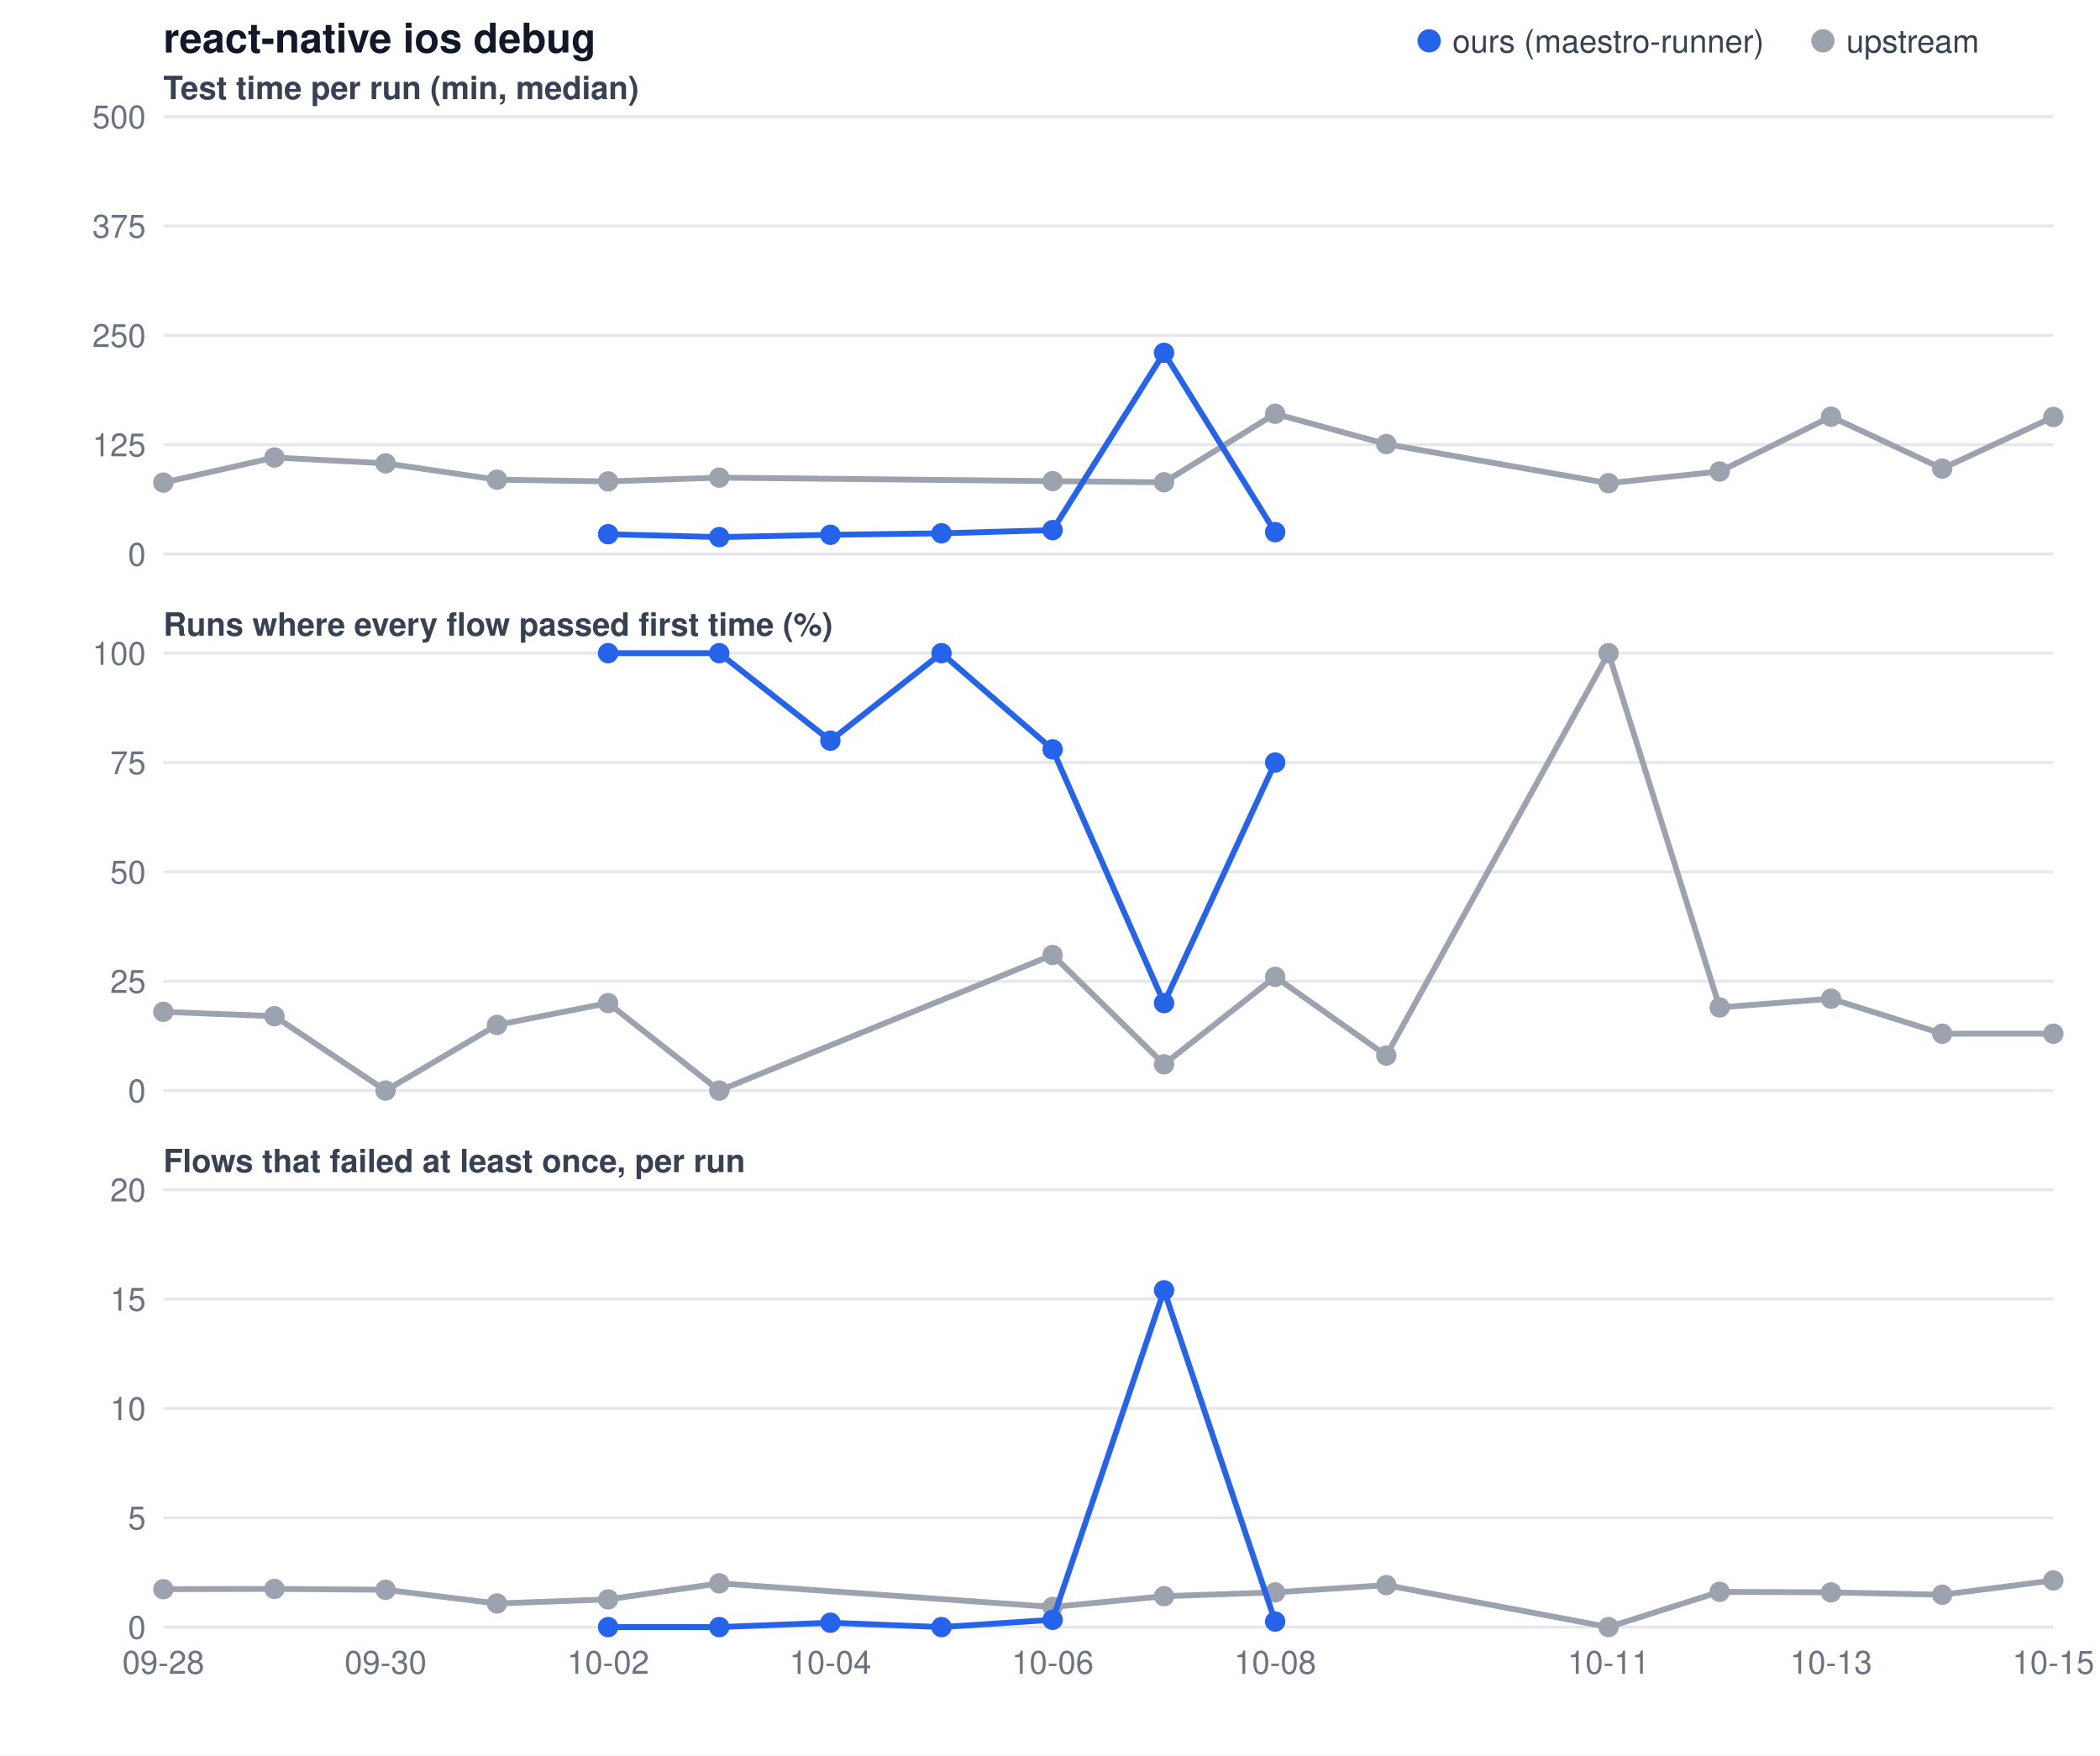
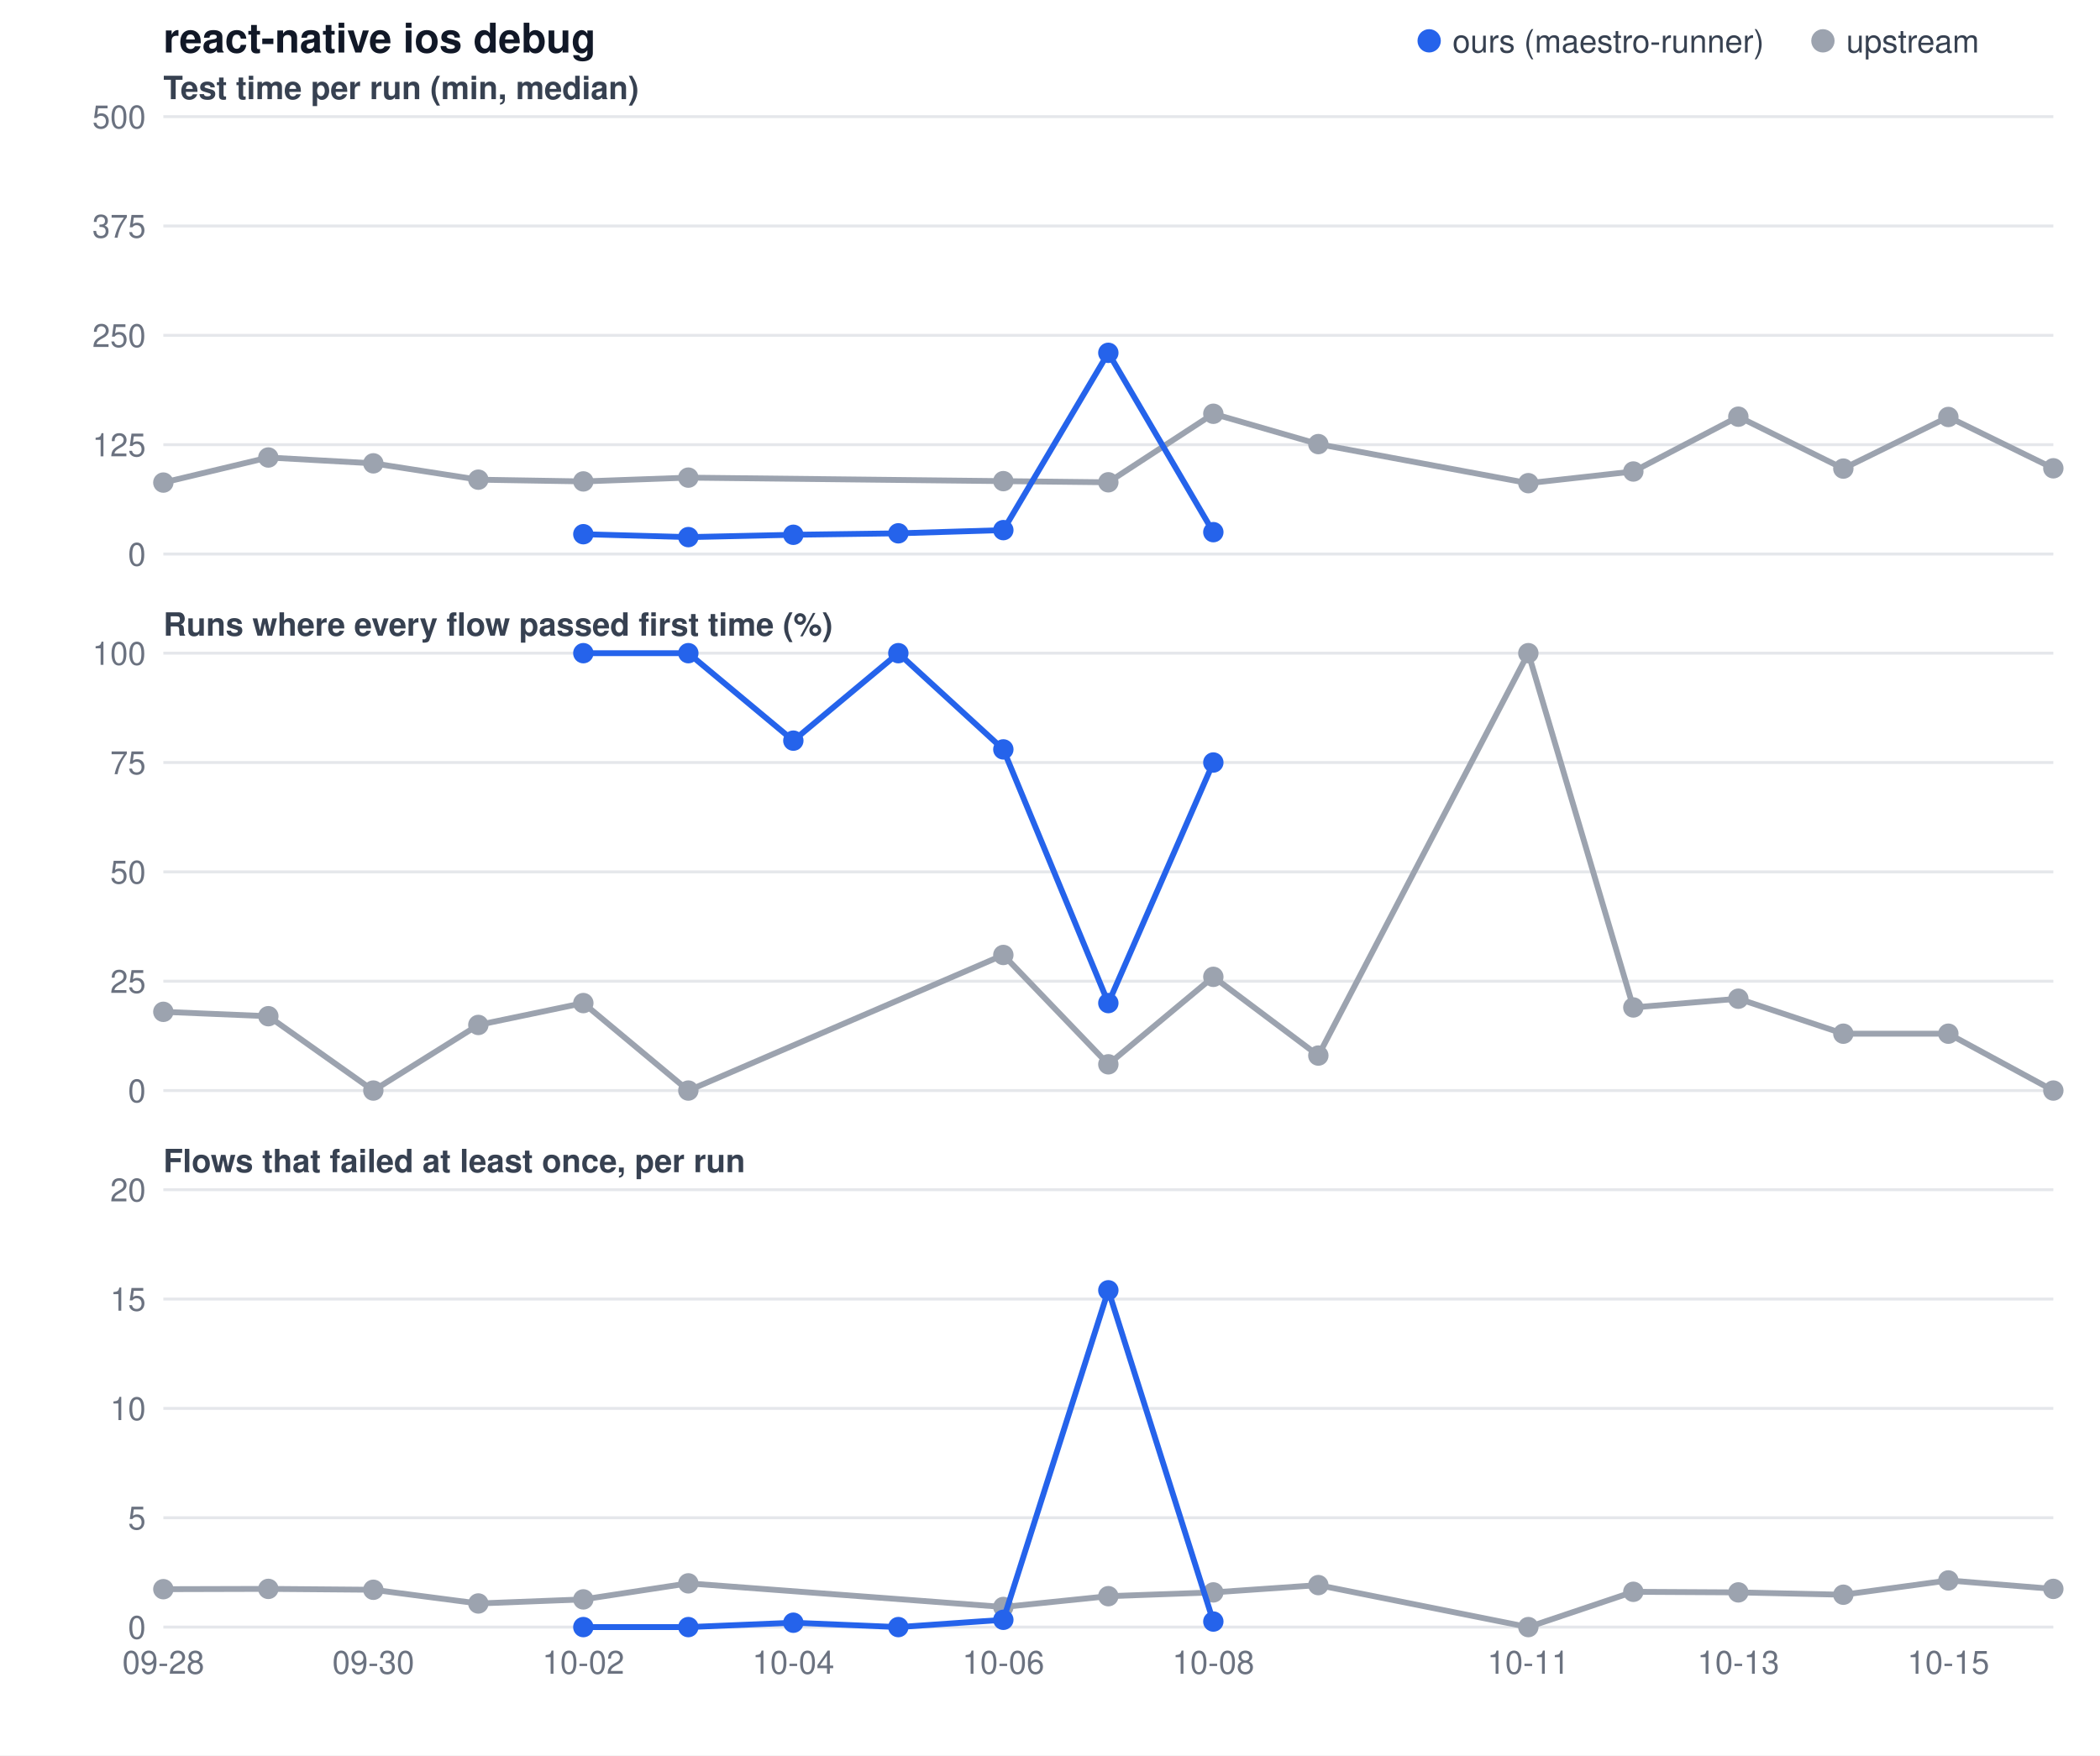
<svg xmlns="http://www.w3.org/2000/svg" width="720" height="602" font-family="-apple-system,Segoe UI,Helvetica,Arial,sans-serif" font-size="11">
  <rect width="100%" height="100%" fill="#ffffff" />
  <text x="56" y="18" font-size="14" font-weight="600" fill="#111827">react-native ios debug</text>
  <circle cx="490" cy="14" r="4" fill="#2563eb" />
  <text x="498" y="18" fill="#374151">ours (maestro-runner)</text>
  <circle cx="625" cy="14" r="4" fill="#9ca3af" />
  <text x="633" y="18" fill="#374151">upstream</text>
  <text x="56" y="34" fill="#374151" font-weight="600">Test time per run (min, median)</text>
  <line x1="56" x2="704" y1="190.0" y2="190.0" stroke="#e5e7eb" />
  <text x="50" y="194.0" text-anchor="end" fill="#6b7280">0</text>
  <line x1="56" x2="704" y1="152.5" y2="152.5" stroke="#e5e7eb" />
  <text x="50" y="156.5" text-anchor="end" fill="#6b7280">125</text>
  <line x1="56" x2="704" y1="115.0" y2="115.0" stroke="#e5e7eb" />
  <text x="50" y="119.0" text-anchor="end" fill="#6b7280">250</text>
  <line x1="56" x2="704" y1="77.5" y2="77.5" stroke="#e5e7eb" />
  <text x="50" y="81.5" text-anchor="end" fill="#6b7280">375</text>
  <line x1="56" x2="704" y1="40.0" y2="40.0" stroke="#e5e7eb" />
  <text x="50" y="44.0" text-anchor="end" fill="#6b7280">500</text>
-   <polyline fill="none" stroke="#9ca3af" stroke-width="2" points="56.0,165.5 94.1,156.9 132.2,158.9 170.4,164.5 208.5,165.1 246.6,163.8 360.9,165.0 399.1,165.4 437.2,141.9 475.3,152.3 551.5,165.7 589.6,161.7 627.8,142.9 665.9,160.7 704.0,143.0" />
+   <polyline fill="none" stroke="#9ca3af" stroke-width="2" points="56.0,165.5 92.0,156.9 128.0,158.9 164.0,164.5 200.0,165.1 236.0,163.8 344.0,165.0 380.0,165.4 416.0,141.9 452.0,152.3 524.0,165.7 560.0,161.7 596.0,142.9 632.0,160.7 668.0,143.0 704.0,160.6" />
  <circle cx="56.0" cy="165.5" r="3.5" fill="#9ca3af" />
-   <circle cx="94.1" cy="156.9" r="3.5" fill="#9ca3af" />
-   <circle cx="132.2" cy="158.9" r="3.5" fill="#9ca3af" />
-   <circle cx="170.4" cy="164.5" r="3.5" fill="#9ca3af" />
-   <circle cx="208.5" cy="165.1" r="3.5" fill="#9ca3af" />
-   <circle cx="246.6" cy="163.8" r="3.5" fill="#9ca3af" />
-   <circle cx="360.9" cy="165.0" r="3.5" fill="#9ca3af" />
-   <circle cx="399.1" cy="165.4" r="3.5" fill="#9ca3af" />
-   <circle cx="437.2" cy="141.9" r="3.5" fill="#9ca3af" />
-   <circle cx="475.3" cy="152.3" r="3.5" fill="#9ca3af" />
-   <circle cx="551.5" cy="165.7" r="3.5" fill="#9ca3af" />
-   <circle cx="589.6" cy="161.7" r="3.5" fill="#9ca3af" />
-   <circle cx="627.8" cy="142.9" r="3.5" fill="#9ca3af" />
-   <circle cx="665.9" cy="160.7" r="3.5" fill="#9ca3af" />
-   <circle cx="704.0" cy="143.0" r="3.5" fill="#9ca3af" />
-   <polyline fill="none" stroke="#2563eb" stroke-width="2" points="208.5,183.2 246.6,184.2 284.7,183.4 322.8,182.9 360.9,181.8 399.1,121.0 437.2,182.5" />
-   <circle cx="208.5" cy="183.2" r="3.5" fill="#2563eb" />
-   <circle cx="246.6" cy="184.2" r="3.5" fill="#2563eb" />
-   <circle cx="284.7" cy="183.4" r="3.5" fill="#2563eb" />
-   <circle cx="322.8" cy="182.9" r="3.5" fill="#2563eb" />
-   <circle cx="360.9" cy="181.8" r="3.5" fill="#2563eb" />
-   <circle cx="399.1" cy="121.0" r="3.5" fill="#2563eb" />
-   <circle cx="437.2" cy="182.5" r="3.5" fill="#2563eb" />
+   <circle cx="92.0" cy="156.9" r="3.5" fill="#9ca3af" />
+   <circle cx="128.0" cy="158.9" r="3.5" fill="#9ca3af" />
+   <circle cx="164.0" cy="164.5" r="3.5" fill="#9ca3af" />
+   <circle cx="200.0" cy="165.1" r="3.5" fill="#9ca3af" />
+   <circle cx="236.0" cy="163.8" r="3.5" fill="#9ca3af" />
+   <circle cx="344.0" cy="165.0" r="3.5" fill="#9ca3af" />
+   <circle cx="380.0" cy="165.4" r="3.5" fill="#9ca3af" />
+   <circle cx="416.0" cy="141.9" r="3.5" fill="#9ca3af" />
+   <circle cx="452.0" cy="152.3" r="3.5" fill="#9ca3af" />
+   <circle cx="524.0" cy="165.7" r="3.5" fill="#9ca3af" />
+   <circle cx="560.0" cy="161.7" r="3.5" fill="#9ca3af" />
+   <circle cx="596.0" cy="142.9" r="3.5" fill="#9ca3af" />
+   <circle cx="632.0" cy="160.7" r="3.5" fill="#9ca3af" />
+   <circle cx="668.0" cy="143.0" r="3.5" fill="#9ca3af" />
+   <circle cx="704.0" cy="160.6" r="3.5" fill="#9ca3af" />
+   <polyline fill="none" stroke="#2563eb" stroke-width="2" points="200.0,183.2 236.0,184.2 272.0,183.4 308.0,182.9 344.0,181.8 380.0,121.0 416.0,182.5" />
+   <circle cx="200.0" cy="183.2" r="3.5" fill="#2563eb" />
+   <circle cx="236.0" cy="184.2" r="3.5" fill="#2563eb" />
+   <circle cx="272.0" cy="183.4" r="3.5" fill="#2563eb" />
+   <circle cx="308.0" cy="182.9" r="3.5" fill="#2563eb" />
+   <circle cx="344.0" cy="181.8" r="3.5" fill="#2563eb" />
+   <circle cx="380.0" cy="121.0" r="3.5" fill="#2563eb" />
+   <circle cx="416.0" cy="182.5" r="3.5" fill="#2563eb" />
  <text x="56" y="218" fill="#374151" font-weight="600">Runs where every flow passed first time (%)</text>
  <line x1="56" x2="704" y1="374.0" y2="374.0" stroke="#e5e7eb" />
  <text x="50" y="378.0" text-anchor="end" fill="#6b7280">0</text>
  <line x1="56" x2="704" y1="336.5" y2="336.5" stroke="#e5e7eb" />
  <text x="50" y="340.5" text-anchor="end" fill="#6b7280">25</text>
  <line x1="56" x2="704" y1="299.0" y2="299.0" stroke="#e5e7eb" />
  <text x="50" y="303.0" text-anchor="end" fill="#6b7280">50</text>
  <line x1="56" x2="704" y1="261.5" y2="261.5" stroke="#e5e7eb" />
  <text x="50" y="265.5" text-anchor="end" fill="#6b7280">75</text>
  <line x1="56" x2="704" y1="224.0" y2="224.0" stroke="#e5e7eb" />
  <text x="50" y="228.0" text-anchor="end" fill="#6b7280">100</text>
-   <polyline fill="none" stroke="#9ca3af" stroke-width="2" points="56.0,347.0 94.1,348.5 132.2,374.0 170.4,351.5 208.5,344.0 246.6,374.0 360.9,327.5 399.1,365.0 437.2,335.0 475.3,362.0 551.5,224.0 589.6,345.5 627.8,342.5 665.9,354.5 704.0,354.5" />
+   <polyline fill="none" stroke="#9ca3af" stroke-width="2" points="56.0,347.0 92.0,348.5 128.0,374.0 164.0,351.5 200.0,344.0 236.0,374.0 344.0,327.5 380.0,365.0 416.0,335.0 452.0,362.0 524.0,224.0 560.0,345.5 596.0,342.5 632.0,354.5 668.0,354.5 704.0,374.0" />
  <circle cx="56.0" cy="347.0" r="3.5" fill="#9ca3af" />
-   <circle cx="94.1" cy="348.5" r="3.5" fill="#9ca3af" />
-   <circle cx="132.2" cy="374.0" r="3.5" fill="#9ca3af" />
-   <circle cx="170.4" cy="351.5" r="3.5" fill="#9ca3af" />
-   <circle cx="208.5" cy="344.0" r="3.5" fill="#9ca3af" />
-   <circle cx="246.6" cy="374.0" r="3.5" fill="#9ca3af" />
-   <circle cx="360.9" cy="327.5" r="3.5" fill="#9ca3af" />
-   <circle cx="399.1" cy="365.0" r="3.5" fill="#9ca3af" />
-   <circle cx="437.2" cy="335.0" r="3.5" fill="#9ca3af" />
-   <circle cx="475.3" cy="362.0" r="3.5" fill="#9ca3af" />
-   <circle cx="551.5" cy="224.0" r="3.5" fill="#9ca3af" />
-   <circle cx="589.6" cy="345.5" r="3.5" fill="#9ca3af" />
-   <circle cx="627.8" cy="342.5" r="3.5" fill="#9ca3af" />
-   <circle cx="665.9" cy="354.5" r="3.5" fill="#9ca3af" />
-   <circle cx="704.0" cy="354.5" r="3.5" fill="#9ca3af" />
-   <polyline fill="none" stroke="#2563eb" stroke-width="2" points="208.5,224.0 246.6,224.0 284.7,254.0 322.8,224.0 360.9,257.0 399.1,344.0 437.2,261.5" />
-   <circle cx="208.5" cy="224.0" r="3.5" fill="#2563eb" />
-   <circle cx="246.6" cy="224.0" r="3.5" fill="#2563eb" />
-   <circle cx="284.7" cy="254.0" r="3.5" fill="#2563eb" />
-   <circle cx="322.8" cy="224.0" r="3.5" fill="#2563eb" />
-   <circle cx="360.9" cy="257.0" r="3.5" fill="#2563eb" />
-   <circle cx="399.1" cy="344.0" r="3.5" fill="#2563eb" />
-   <circle cx="437.2" cy="261.5" r="3.5" fill="#2563eb" />
+   <circle cx="92.0" cy="348.5" r="3.5" fill="#9ca3af" />
+   <circle cx="128.0" cy="374.0" r="3.5" fill="#9ca3af" />
+   <circle cx="164.0" cy="351.5" r="3.5" fill="#9ca3af" />
+   <circle cx="200.0" cy="344.0" r="3.5" fill="#9ca3af" />
+   <circle cx="236.0" cy="374.0" r="3.5" fill="#9ca3af" />
+   <circle cx="344.0" cy="327.5" r="3.5" fill="#9ca3af" />
+   <circle cx="380.0" cy="365.0" r="3.5" fill="#9ca3af" />
+   <circle cx="416.0" cy="335.0" r="3.5" fill="#9ca3af" />
+   <circle cx="452.0" cy="362.0" r="3.5" fill="#9ca3af" />
+   <circle cx="524.0" cy="224.0" r="3.5" fill="#9ca3af" />
+   <circle cx="560.0" cy="345.5" r="3.5" fill="#9ca3af" />
+   <circle cx="596.0" cy="342.5" r="3.5" fill="#9ca3af" />
+   <circle cx="632.0" cy="354.5" r="3.5" fill="#9ca3af" />
+   <circle cx="668.0" cy="354.5" r="3.5" fill="#9ca3af" />
+   <circle cx="704.0" cy="374.0" r="3.5" fill="#9ca3af" />
+   <polyline fill="none" stroke="#2563eb" stroke-width="2" points="200.0,224.0 236.0,224.0 272.0,254.0 308.0,224.0 344.0,257.0 380.0,344.0 416.0,261.5" />
+   <circle cx="200.0" cy="224.0" r="3.5" fill="#2563eb" />
+   <circle cx="236.0" cy="224.0" r="3.5" fill="#2563eb" />
+   <circle cx="272.0" cy="254.0" r="3.5" fill="#2563eb" />
+   <circle cx="308.0" cy="224.0" r="3.5" fill="#2563eb" />
+   <circle cx="344.0" cy="257.0" r="3.5" fill="#2563eb" />
+   <circle cx="380.0" cy="344.0" r="3.5" fill="#2563eb" />
+   <circle cx="416.0" cy="261.5" r="3.5" fill="#2563eb" />
  <text x="56" y="402" fill="#374151" font-weight="600">Flows that failed at least once, per run</text>
  <line x1="56" x2="704" y1="558.0" y2="558.0" stroke="#e5e7eb" />
  <text x="50" y="562.0" text-anchor="end" fill="#6b7280">0</text>
  <line x1="56" x2="704" y1="520.5" y2="520.5" stroke="#e5e7eb" />
  <text x="50" y="524.5" text-anchor="end" fill="#6b7280">5</text>
  <line x1="56" x2="704" y1="483.0" y2="483.0" stroke="#e5e7eb" />
  <text x="50" y="487.0" text-anchor="end" fill="#6b7280">10</text>
  <line x1="56" x2="704" y1="445.5" y2="445.5" stroke="#e5e7eb" />
  <text x="50" y="449.5" text-anchor="end" fill="#6b7280">15</text>
  <line x1="56" x2="704" y1="408.0" y2="408.0" stroke="#e5e7eb" />
  <text x="50" y="412.0" text-anchor="end" fill="#6b7280">20</text>
-   <polyline fill="none" stroke="#9ca3af" stroke-width="2" points="56.0,545.0 94.1,544.9 132.2,545.2 170.4,549.9 208.5,548.5 246.6,543.0 360.9,551.1 399.1,547.4 437.2,546.1 475.3,543.6 551.5,558.0 589.6,545.9 627.8,546.1 665.9,546.9 704.0,542.0" />
+   <polyline fill="none" stroke="#9ca3af" stroke-width="2" points="56.0,545.0 92.0,544.9 128.0,545.2 164.0,549.9 200.0,548.5 236.0,543.0 344.0,551.1 380.0,547.4 416.0,546.1 452.0,543.6 524.0,558.0 560.0,545.9 596.0,546.1 632.0,546.9 668.0,542.0 704.0,544.9" />
  <circle cx="56.0" cy="545.0" r="3.5" fill="#9ca3af" />
-   <circle cx="94.1" cy="544.9" r="3.5" fill="#9ca3af" />
-   <circle cx="132.2" cy="545.2" r="3.5" fill="#9ca3af" />
-   <circle cx="170.4" cy="549.9" r="3.5" fill="#9ca3af" />
-   <circle cx="208.5" cy="548.5" r="3.5" fill="#9ca3af" />
-   <circle cx="246.6" cy="543.0" r="3.5" fill="#9ca3af" />
-   <circle cx="360.9" cy="551.1" r="3.5" fill="#9ca3af" />
-   <circle cx="399.1" cy="547.4" r="3.5" fill="#9ca3af" />
-   <circle cx="437.2" cy="546.1" r="3.5" fill="#9ca3af" />
-   <circle cx="475.3" cy="543.6" r="3.5" fill="#9ca3af" />
-   <circle cx="551.5" cy="558.0" r="3.5" fill="#9ca3af" />
-   <circle cx="589.6" cy="545.9" r="3.5" fill="#9ca3af" />
-   <circle cx="627.8" cy="546.1" r="3.5" fill="#9ca3af" />
-   <circle cx="665.9" cy="546.9" r="3.5" fill="#9ca3af" />
-   <circle cx="704.0" cy="542.0" r="3.5" fill="#9ca3af" />
-   <polyline fill="none" stroke="#2563eb" stroke-width="2" points="208.5,558.0 246.6,558.0 284.7,556.5 322.8,558.0 360.9,555.5 399.1,442.5 437.2,556.1" />
-   <circle cx="208.5" cy="558.0" r="3.5" fill="#2563eb" />
-   <circle cx="246.6" cy="558.0" r="3.5" fill="#2563eb" />
-   <circle cx="284.7" cy="556.5" r="3.5" fill="#2563eb" />
-   <circle cx="322.8" cy="558.0" r="3.5" fill="#2563eb" />
-   <circle cx="360.9" cy="555.5" r="3.5" fill="#2563eb" />
-   <circle cx="399.1" cy="442.5" r="3.5" fill="#2563eb" />
-   <circle cx="437.2" cy="556.1" r="3.5" fill="#2563eb" />
+   <circle cx="92.0" cy="544.9" r="3.5" fill="#9ca3af" />
+   <circle cx="128.0" cy="545.2" r="3.5" fill="#9ca3af" />
+   <circle cx="164.0" cy="549.9" r="3.5" fill="#9ca3af" />
+   <circle cx="200.0" cy="548.5" r="3.5" fill="#9ca3af" />
+   <circle cx="236.0" cy="543.0" r="3.5" fill="#9ca3af" />
+   <circle cx="344.0" cy="551.1" r="3.5" fill="#9ca3af" />
+   <circle cx="380.0" cy="547.4" r="3.5" fill="#9ca3af" />
+   <circle cx="416.0" cy="546.1" r="3.5" fill="#9ca3af" />
+   <circle cx="452.0" cy="543.6" r="3.5" fill="#9ca3af" />
+   <circle cx="524.0" cy="558.0" r="3.5" fill="#9ca3af" />
+   <circle cx="560.0" cy="545.9" r="3.5" fill="#9ca3af" />
+   <circle cx="596.0" cy="546.1" r="3.5" fill="#9ca3af" />
+   <circle cx="632.0" cy="546.9" r="3.5" fill="#9ca3af" />
+   <circle cx="668.0" cy="542.0" r="3.5" fill="#9ca3af" />
+   <circle cx="704.0" cy="544.9" r="3.5" fill="#9ca3af" />
+   <polyline fill="none" stroke="#2563eb" stroke-width="2" points="200.0,558.0 236.0,558.0 272.0,556.5 308.0,558.0 344.0,555.5 380.0,442.5 416.0,556.1" />
+   <circle cx="200.0" cy="558.0" r="3.5" fill="#2563eb" />
+   <circle cx="236.0" cy="558.0" r="3.5" fill="#2563eb" />
+   <circle cx="272.0" cy="556.5" r="3.5" fill="#2563eb" />
+   <circle cx="308.0" cy="558.0" r="3.5" fill="#2563eb" />
+   <circle cx="344.0" cy="555.5" r="3.5" fill="#2563eb" />
+   <circle cx="380.0" cy="442.5" r="3.5" fill="#2563eb" />
+   <circle cx="416.0" cy="556.1" r="3.5" fill="#2563eb" />
  <text x="56.0" y="574" text-anchor="middle" fill="#6b7280">09-28</text>
-   <text x="132.2" y="574" text-anchor="middle" fill="#6b7280">09-30</text>
-   <text x="208.5" y="574" text-anchor="middle" fill="#6b7280">10-02</text>
-   <text x="284.7" y="574" text-anchor="middle" fill="#6b7280">10-04</text>
-   <text x="360.9" y="574" text-anchor="middle" fill="#6b7280">10-06</text>
-   <text x="437.2" y="574" text-anchor="middle" fill="#6b7280">10-08</text>
-   <text x="551.5" y="574" text-anchor="middle" fill="#6b7280">10-11</text>
-   <text x="627.8" y="574" text-anchor="middle" fill="#6b7280">10-13</text>
-   <text x="704.0" y="574" text-anchor="middle" fill="#6b7280">10-15</text>
+   <text x="128.0" y="574" text-anchor="middle" fill="#6b7280">09-30</text>
+   <text x="200.0" y="574" text-anchor="middle" fill="#6b7280">10-02</text>
+   <text x="272.0" y="574" text-anchor="middle" fill="#6b7280">10-04</text>
+   <text x="344.0" y="574" text-anchor="middle" fill="#6b7280">10-06</text>
+   <text x="416.0" y="574" text-anchor="middle" fill="#6b7280">10-08</text>
+   <text x="524.0" y="574" text-anchor="middle" fill="#6b7280">10-11</text>
+   <text x="596.0" y="574" text-anchor="middle" fill="#6b7280">10-13</text>
+   <text x="668.0" y="574" text-anchor="middle" fill="#6b7280">10-15</text>
</svg>
